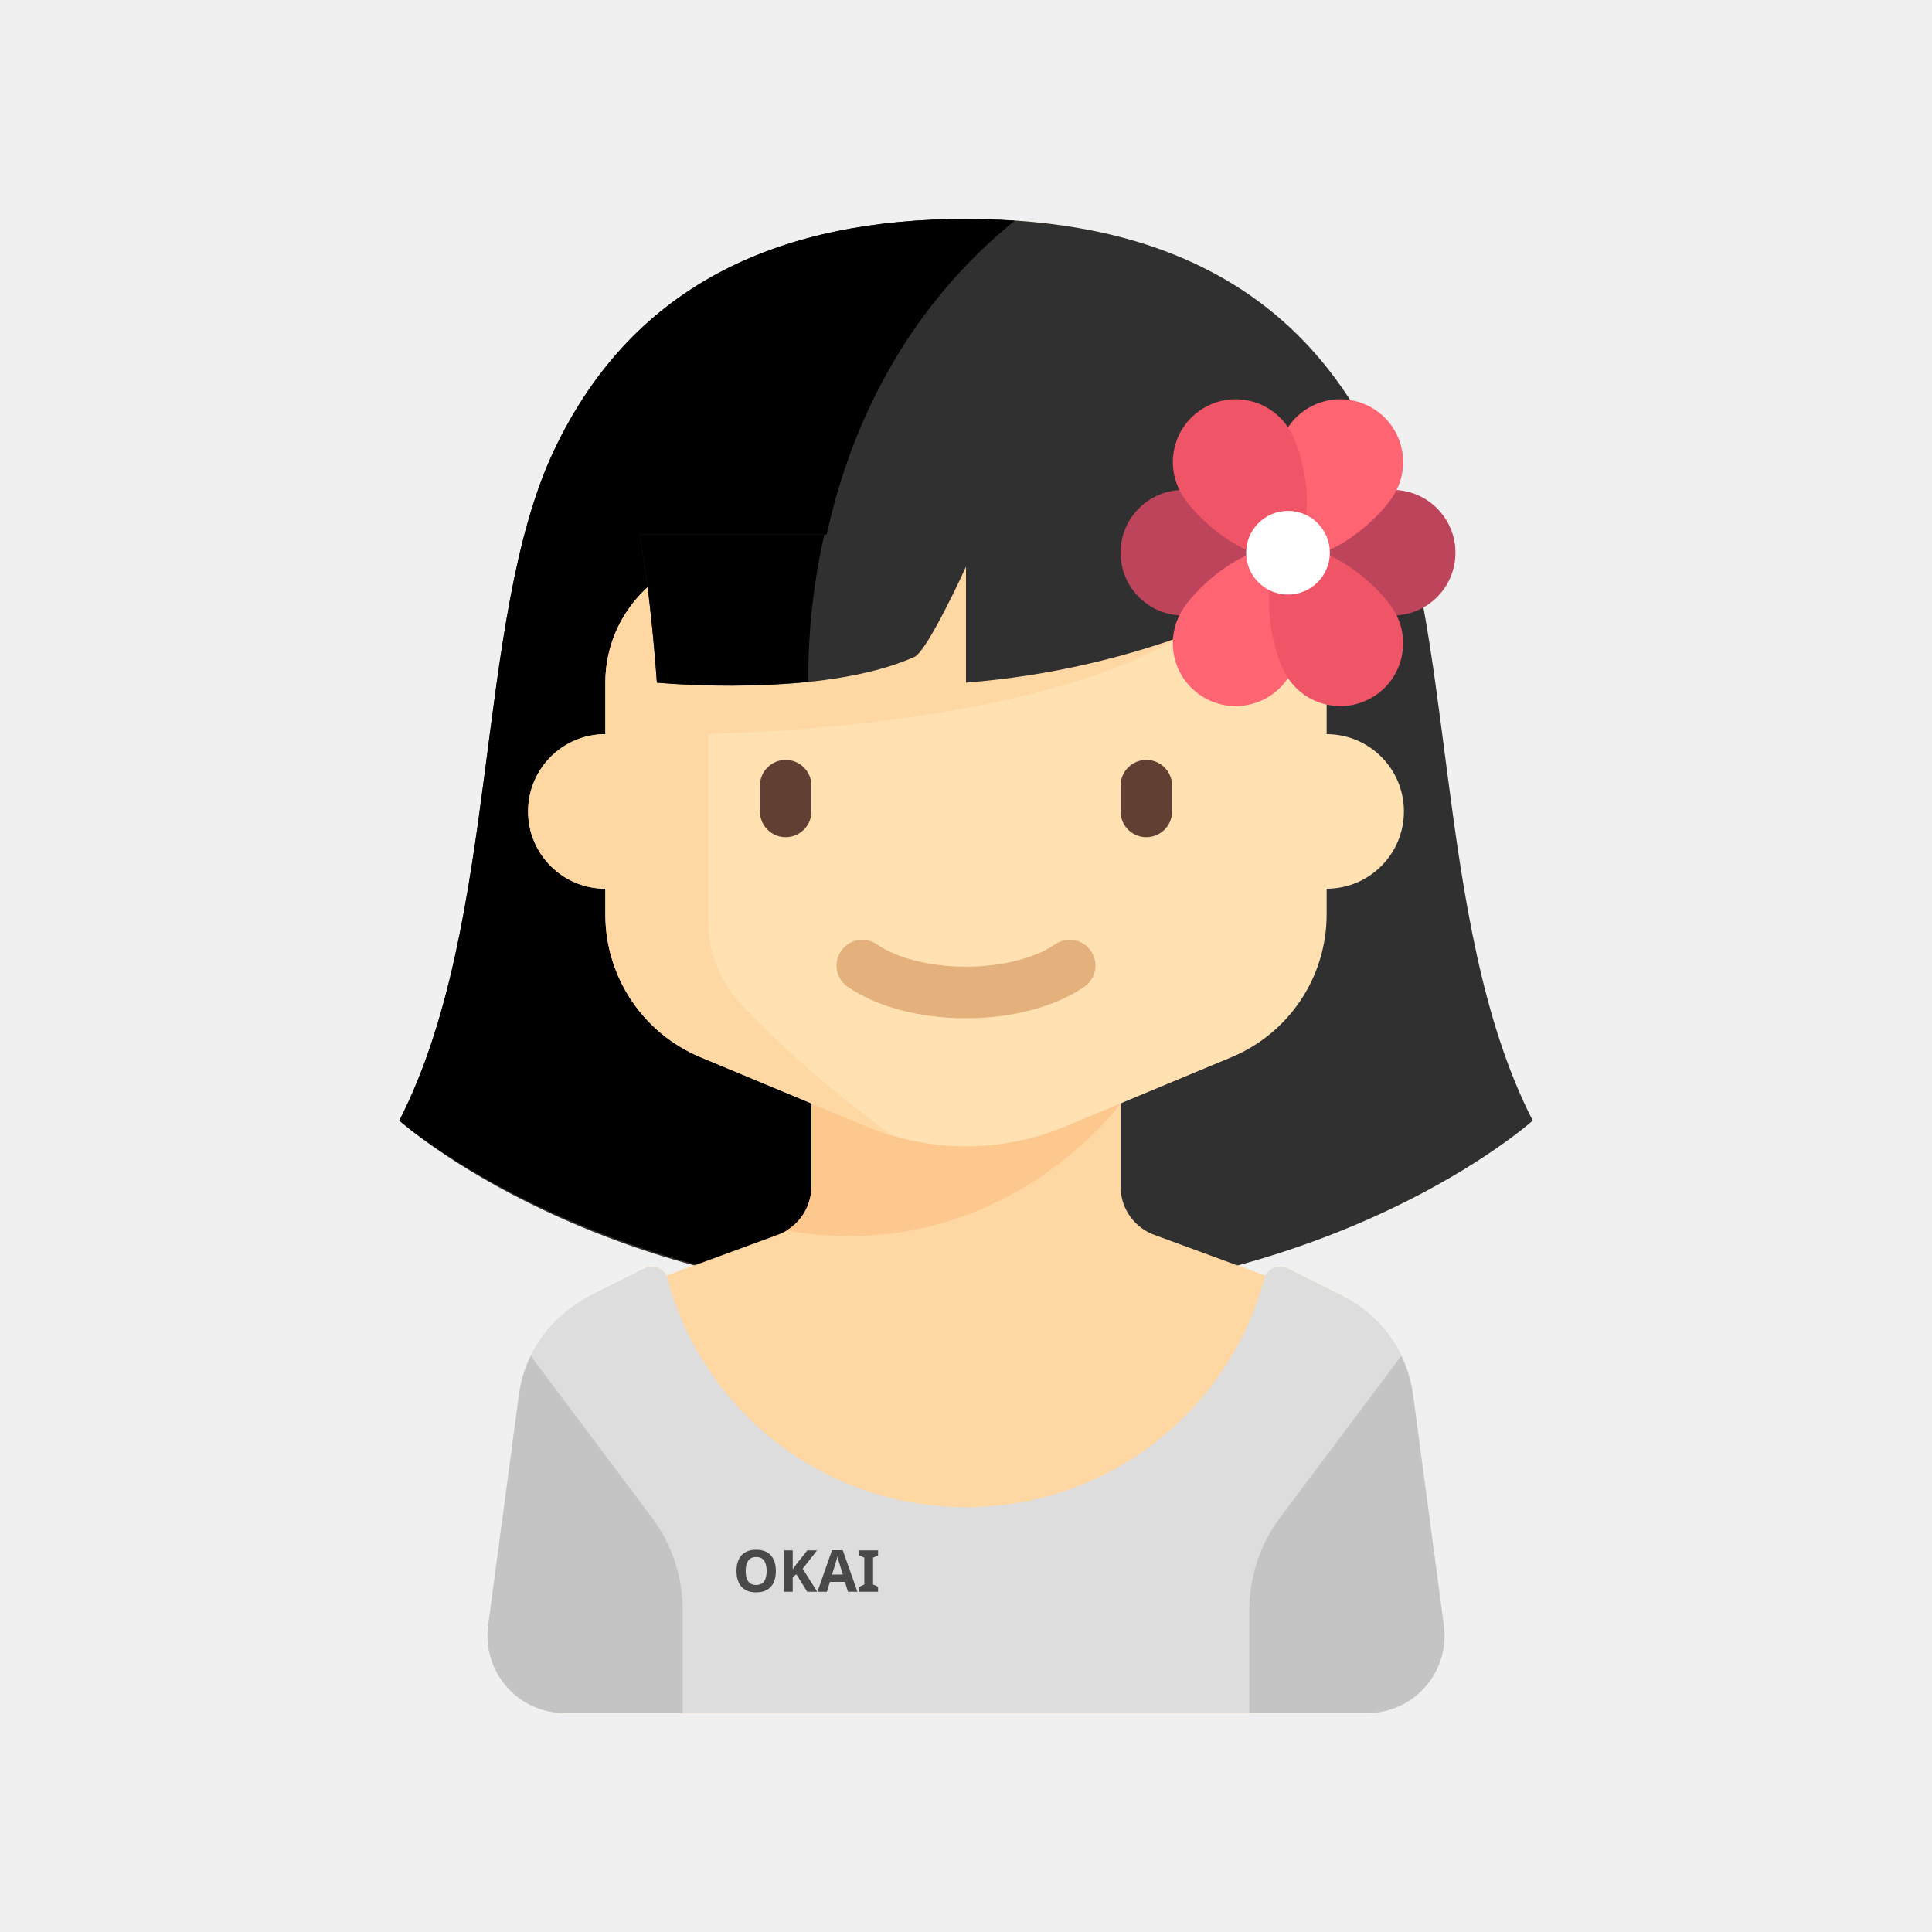
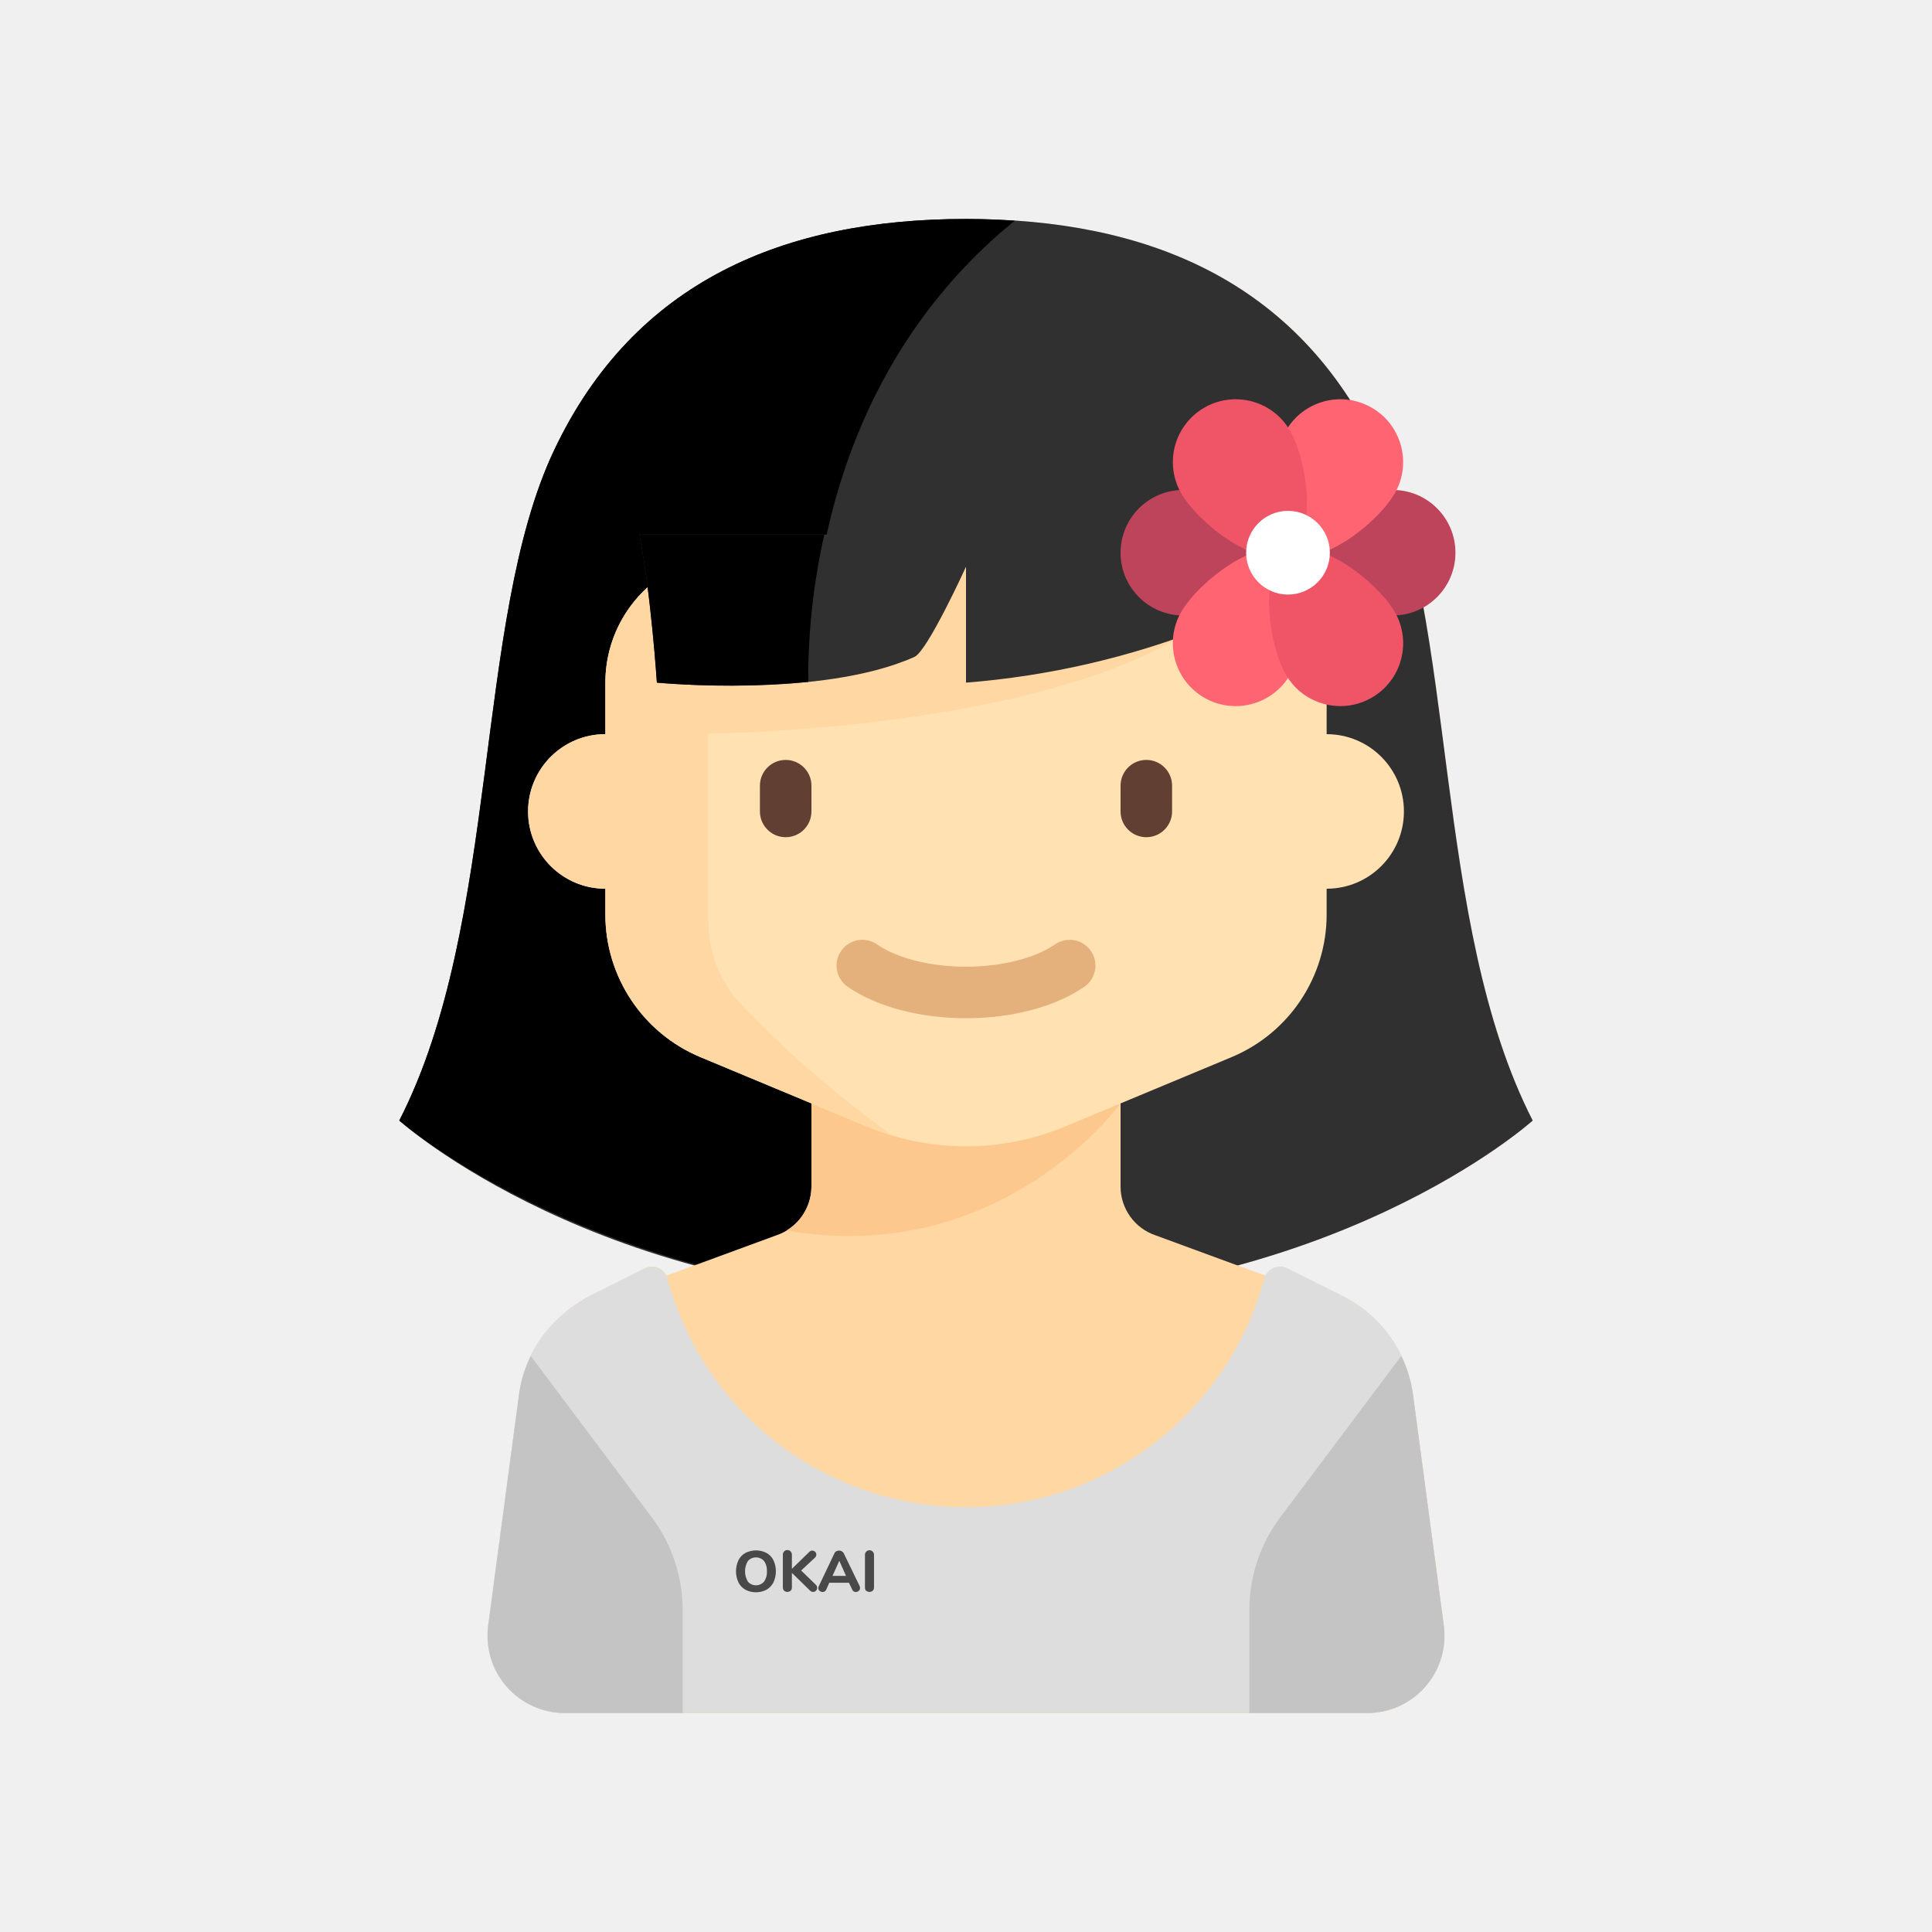
<svg xmlns="http://www.w3.org/2000/svg" id="Layer_1" data-name="Layer 1" viewBox="0 0 600 600">
  <defs>
-     <style>.cls-1{fill:#ffd7a3;}.cls-2{fill:#303030;}.cls-3{fill:#fdc88e;}.cls-4{fill:#ffe1b2;}.cls-5{fill:#623f33;}.cls-6{fill:#e4b07b;}.cls-7{fill:#ddd;}.cls-8{fill:#c4c4c4;}.cls-9{fill:#bd445a;}.cls-10{fill:#ff6473;}.cls-11{fill:#f05467;}.cls-12{fill:#fff;}.cls-13{font-size:18px;fill:#494949;font-family:Nunito-ExtraBold, Nunito;font-weight:800;}.cls-14{letter-spacing:-0.01em;}.cls-15{letter-spacing:0em;}</style>
+     <style>.cls-1{fill:#ffd7a3;}.cls-2{fill:#303030;}.cls-3{fill:#fdc88e;}.cls-4{fill:#ffe1b2;}.cls-5{fill:#623f33;}.cls-6{fill:#e4b07b;}.cls-7{fill:#ddd;}.cls-8{fill:#c4c4c4;}.cls-9{fill:#bd445a;}.cls-10{fill:#ff6473;}.cls-11{fill:#f05467;}.cls-12{fill:#fff;}.cls-13{fill:#494949;}</style>
  </defs>
  <path class="cls-1" d="M438.8,433A40,40,0,0,0,417,402.52l-17.23-8.62a5.06,5.06,0,0,0-6.77,2.3l-8.68-3.2C444.23,376.69,476,348,476,348c-31.5-61.5-23-155-48-208S356,68,300,68,197,87,172,140s-16.5,146.5-48,208c0,0,31.77,28.69,91.64,45L207,396.19a5,5,0,0,0-6.74-2.3l-15.72,7.86c-13.41,6.7-21.55,18.12-23.3,31.26l-.39,2.91h0l-9.19,68.91A24,24,0,0,0,175.41,532H424.59a24,24,0,0,0,23.79-27.17Z" />
  <path class="cls-2" d="M428,140c-25-53-72-72-128-72S197,87,172,140s-16.5,146.5-48,208c0,0,62,56,176,56s176-56,176-56C444.5,286.5,453,193,428,140Z" />
  <path d="M252,211c0-56,20.91-108.29,63.14-142.45-5-.33-10-.55-15.14-.55-56,0-103,19-128,72s-16.5,146.5-48,208c0,0,45.43,39.89,128,52.26Z" />
  <path class="cls-1" d="M439.19,435.92a40,40,0,0,0-25.84-32.25l-54.41-20A16,16,0,0,1,348,368.47V316H252v52.47a16,16,0,0,1-10.94,15.18l-54.41,20a40,40,0,0,0-25.84,32.25l-9.19,68.91A24,24,0,0,0,175.41,532H424.59a24,24,0,0,0,23.79-27.17Z" />
  <path class="cls-3" d="M252,368.47c0,.39,0,.78-.05,1.16,0,.2,0,.4-.06.6s0,.32-.06.47c0,.31-.09.61-.15.91v0a16,16,0,0,1-7.42,10.54C311.17,393.73,348,342.67,348,342.67L252,342v26.47Z" />
  <path class="cls-4" d="M412,228V212a40,40,0,0,0-40-40H228a40,40,0,0,0-40,40v16a24,24,0,0,0,0,48v8a48,48,0,0,0,29.54,44.31l51.69,21.54A80.05,80.05,0,0,0,300,356h0a80.05,80.05,0,0,0,30.77-6.15l51.69-21.54A48,48,0,0,0,412,284v-8a24,24,0,0,0,0-48Z" />
  <path class="cls-1" d="M370,195.63V175H212.81A40,40,0,0,0,188,212v16a24,24,0,0,0,0,48v8a48,48,0,0,0,29.54,44.31l51.69,21.54a78.84,78.84,0,0,0,7.73,2.74c-22.85-16.71-38.06-31.32-47-40.87a37.5,37.5,0,0,1-10-25.62V227.89C245.81,227.25,327.68,223.07,370,195.63Z" />
  <path class="cls-5" d="M244,260h0a8,8,0,0,1-8-8v-8a8,8,0,0,1,8-8h0a8,8,0,0,1,8,8v8A8,8,0,0,1,244,260Z" />
  <path class="cls-5" d="M356,260h0a8,8,0,0,1-8-8v-8a8,8,0,0,1,8-8h0a8,8,0,0,1,8,8v8A8,8,0,0,1,356,260Z" />
  <path class="cls-6" d="M300,316.22c-14.22,0-27.53-3.5-36.5-9.61a8,8,0,1,1,9-13.22c6.29,4.27,16.57,6.83,27.5,6.83s21.21-2.56,27.5-6.83a8,8,0,1,1,9,13.22C327.53,312.72,314.22,316.22,300,316.22Z" />
  <path class="cls-2" d="M204,212s51,5,80-8c4.08-1.83,16-28,16-28v36a260.45,260.45,0,0,0,75-17.33V166H198.55C202.18,184.3,204,212,204,212Z" />
  <path class="cls-7" d="M417,402.52l-17.23-8.62a5.1,5.1,0,0,0-7.18,3.37,96,96,0,0,1-185.27,0,5.07,5.07,0,0,0-7.14-3.35l-15.72,7.86c-13.41,6.7-21.55,18.12-23.3,31.26l-9.58,71.82A24,24,0,0,0,175.41,532H424.59a24,24,0,0,0,23.79-27.17L438.8,433A40,40,0,0,0,417,402.52Z" />
  <path class="cls-8" d="M164.84,421.12A39.17,39.17,0,0,0,161.2,433l-9.58,71.82A24,24,0,0,0,175.41,532H212V500a48,48,0,0,0-9.6-28.8Z" />
  <path class="cls-8" d="M435.16,421.12A39.17,39.17,0,0,1,438.8,433l9.58,71.82A24,24,0,0,1,424.59,532H388V500a48,48,0,0,1,9.6-28.8Z" />
  <path class="cls-9" d="M400,171.65c0,10.77-21.73,19.5-32.5,19.5a19.5,19.5,0,0,1,0-39C378.27,152.15,400,160.88,400,171.65Z" />
  <path class="cls-9" d="M400,171.65c0-10.77,21.73-19.5,32.5-19.5a19.5,19.5,0,0,1,0,39C421.73,191.15,400,182.42,400,171.65Z" />
  <path class="cls-10" d="M400,171.65c9.33,5.38,6,28.57.64,37.89A19.5,19.5,0,0,1,366.86,190C372.25,180.72,390.67,166.26,400,171.65Z" />
  <path class="cls-10" d="M400,171.65c-9.33-5.39-6-28.57-.64-37.9a19.5,19.5,0,0,1,33.78,19.5C427.75,162.58,409.33,177,400,171.65Z" />
  <path class="cls-11" d="M400,171.65c-9.33,5.38-6,28.57-.64,37.89A19.5,19.5,0,1,0,433.14,190C427.75,180.72,409.33,166.26,400,171.65Z" />
  <path class="cls-11" d="M400,171.65c9.33-5.39,6-28.57.64-37.9a19.5,19.5,0,0,0-33.78,19.5C372.25,162.58,390.67,177,400,171.65Z" />
  <circle class="cls-12" cx="400" cy="171.65" r="13" />
  <path d="M198.55,166c3.63,18.3,5.45,46,5.45,46a266.74,266.74,0,0,0,47-.23V211a204.22,204.22,0,0,1,5-45Z" />
-   <text class="cls-13" transform="translate(227.67 494.34)">O<tspan class="cls-14" x="14.17" y="0">K</tspan>
-     <tspan class="cls-15" x="26.19" y="0">AI</tspan>
-   </text>
+   <path class="cls-13" d="M231.48,493.7a5.42,5.42,0,0,1-2.15-2.27,8.19,8.19,0,0,1,0-6.89,5.28,5.28,0,0,1,2.15-2.26,7.22,7.22,0,0,1,6.57,0,5.28,5.28,0,0,1,2.15,2.26,8.19,8.19,0,0,1,0,6.89,5.42,5.42,0,0,1-2.15,2.27,7.14,7.14,0,0,1-6.57,0Zm5.78-2.49a5.05,5.05,0,0,0,.91-3.23,5,5,0,0,0-.9-3.21,3.37,3.37,0,0,0-5,0,6.24,6.24,0,0,0,0,6.44,3.35,3.35,0,0,0,5,0Z" />
+   <path class="cls-13" d="M253.79,493.13a1.2,1.2,0,0,1-.38.88,1.27,1.27,0,0,1-.9.38,1.36,1.36,0,0,1-1-.47l-5.58-5.45V493a1.42,1.42,0,0,1-.38,1,1.57,1.57,0,0,1-2.05,0,1.42,1.42,0,0,1-.38-1v-10.1a1.41,1.41,0,1,1,2.81,0v4.31l5.43-5.28a1.26,1.26,0,0,1,1.79,0,1.19,1.19,0,0,1,.37.88,1.23,1.23,0,0,1-.43.93l-4.28,4,4.59,4.46A1.29,1.29,0,0,1,253.79,493.13Z" />
+   <path class="cls-13" d="M267.09,493.2a1.1,1.1,0,0,1-.4.86,1.4,1.4,0,0,1-.93.35,1.2,1.2,0,0,1-.65-.19,1.15,1.15,0,0,1-.46-.57l-1-2.12h-6.1l-.95,2.12a1.21,1.21,0,0,1-.46.57,1.18,1.18,0,0,1-.66.19,1.44,1.44,0,0,1-.94-.35,1.11,1.11,0,0,1-.41-.86,1.52,1.52,0,0,1,.14-.57l4.86-10.21a1.43,1.43,0,0,1,.6-.66,1.65,1.65,0,0,1,.84-.22,1.74,1.74,0,0,1,.87.23,1.59,1.59,0,0,1,.61.65L267,492.63A1.35,1.35,0,0,1,267.09,493.2Zm-8.55-3.79h4.2l-2.09-4.69Z" />
+   <path class="cls-13" d="M269,494.07a1.42,1.42,0,0,1-.38-1v-10.1a1.41,1.41,0,1,1,2.81,0V493a1.42,1.42,0,0,1-.38,1,1.57,1.57,0,0,1-2.05,0Z" />
</svg>
